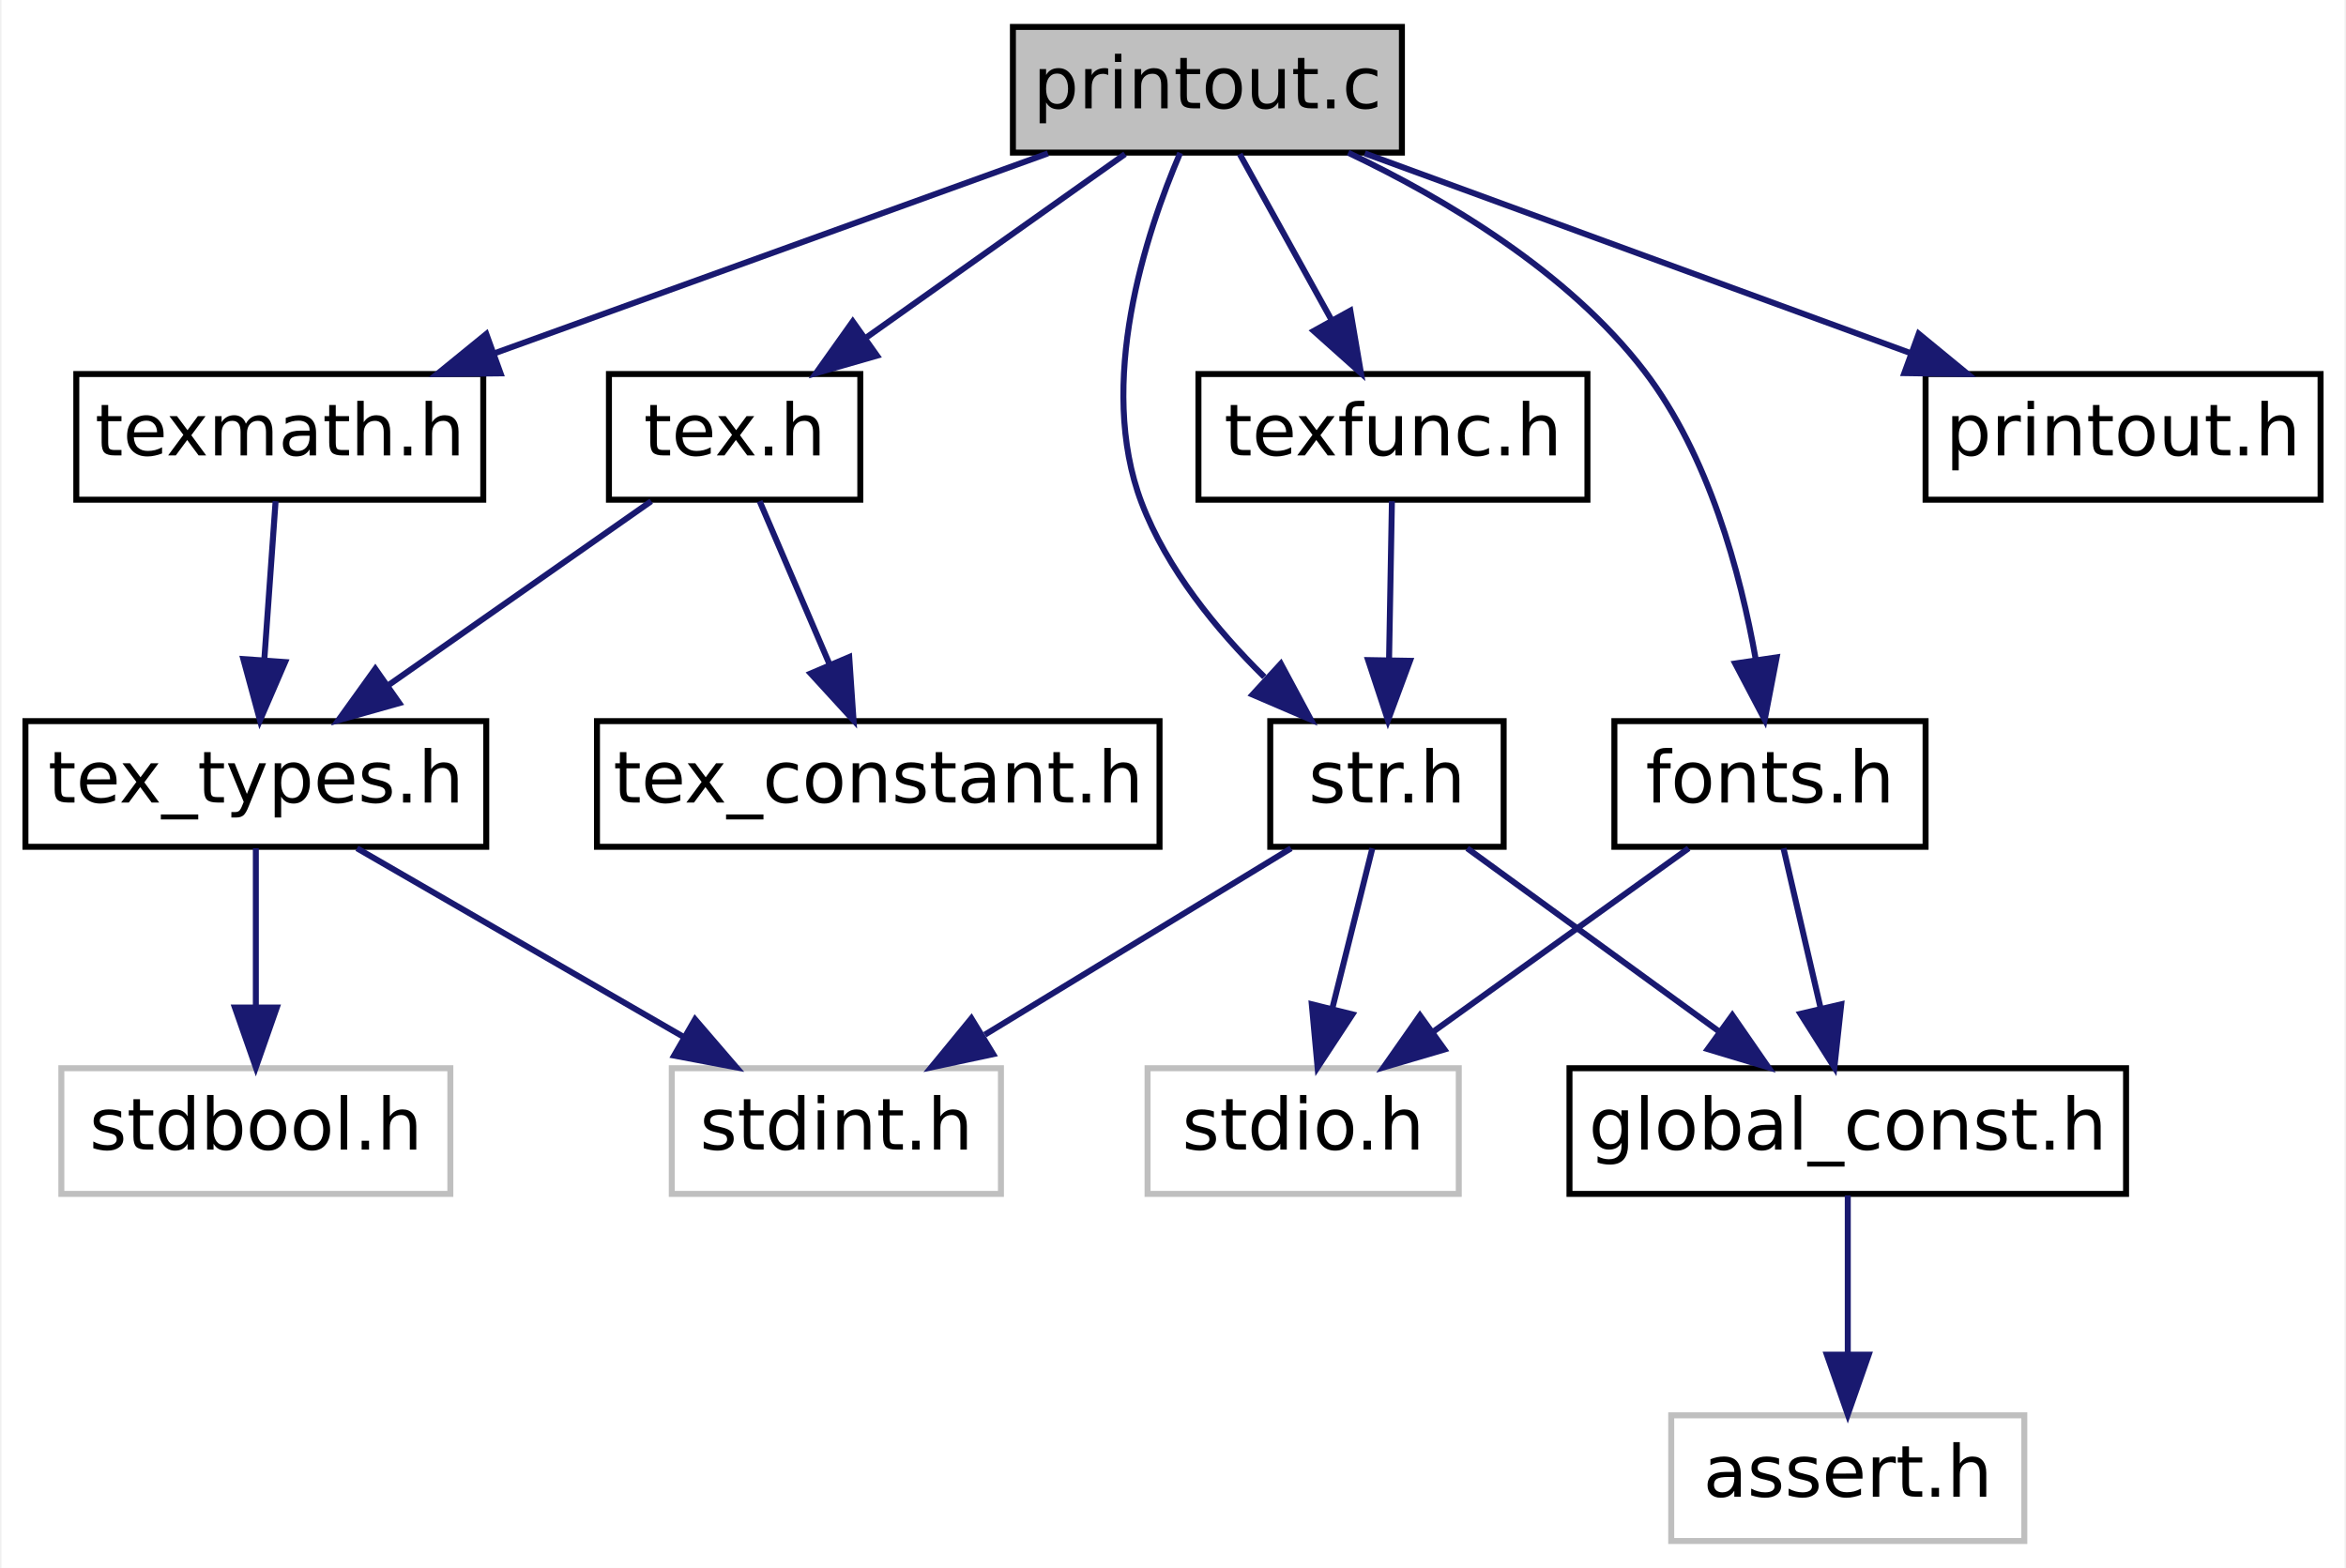
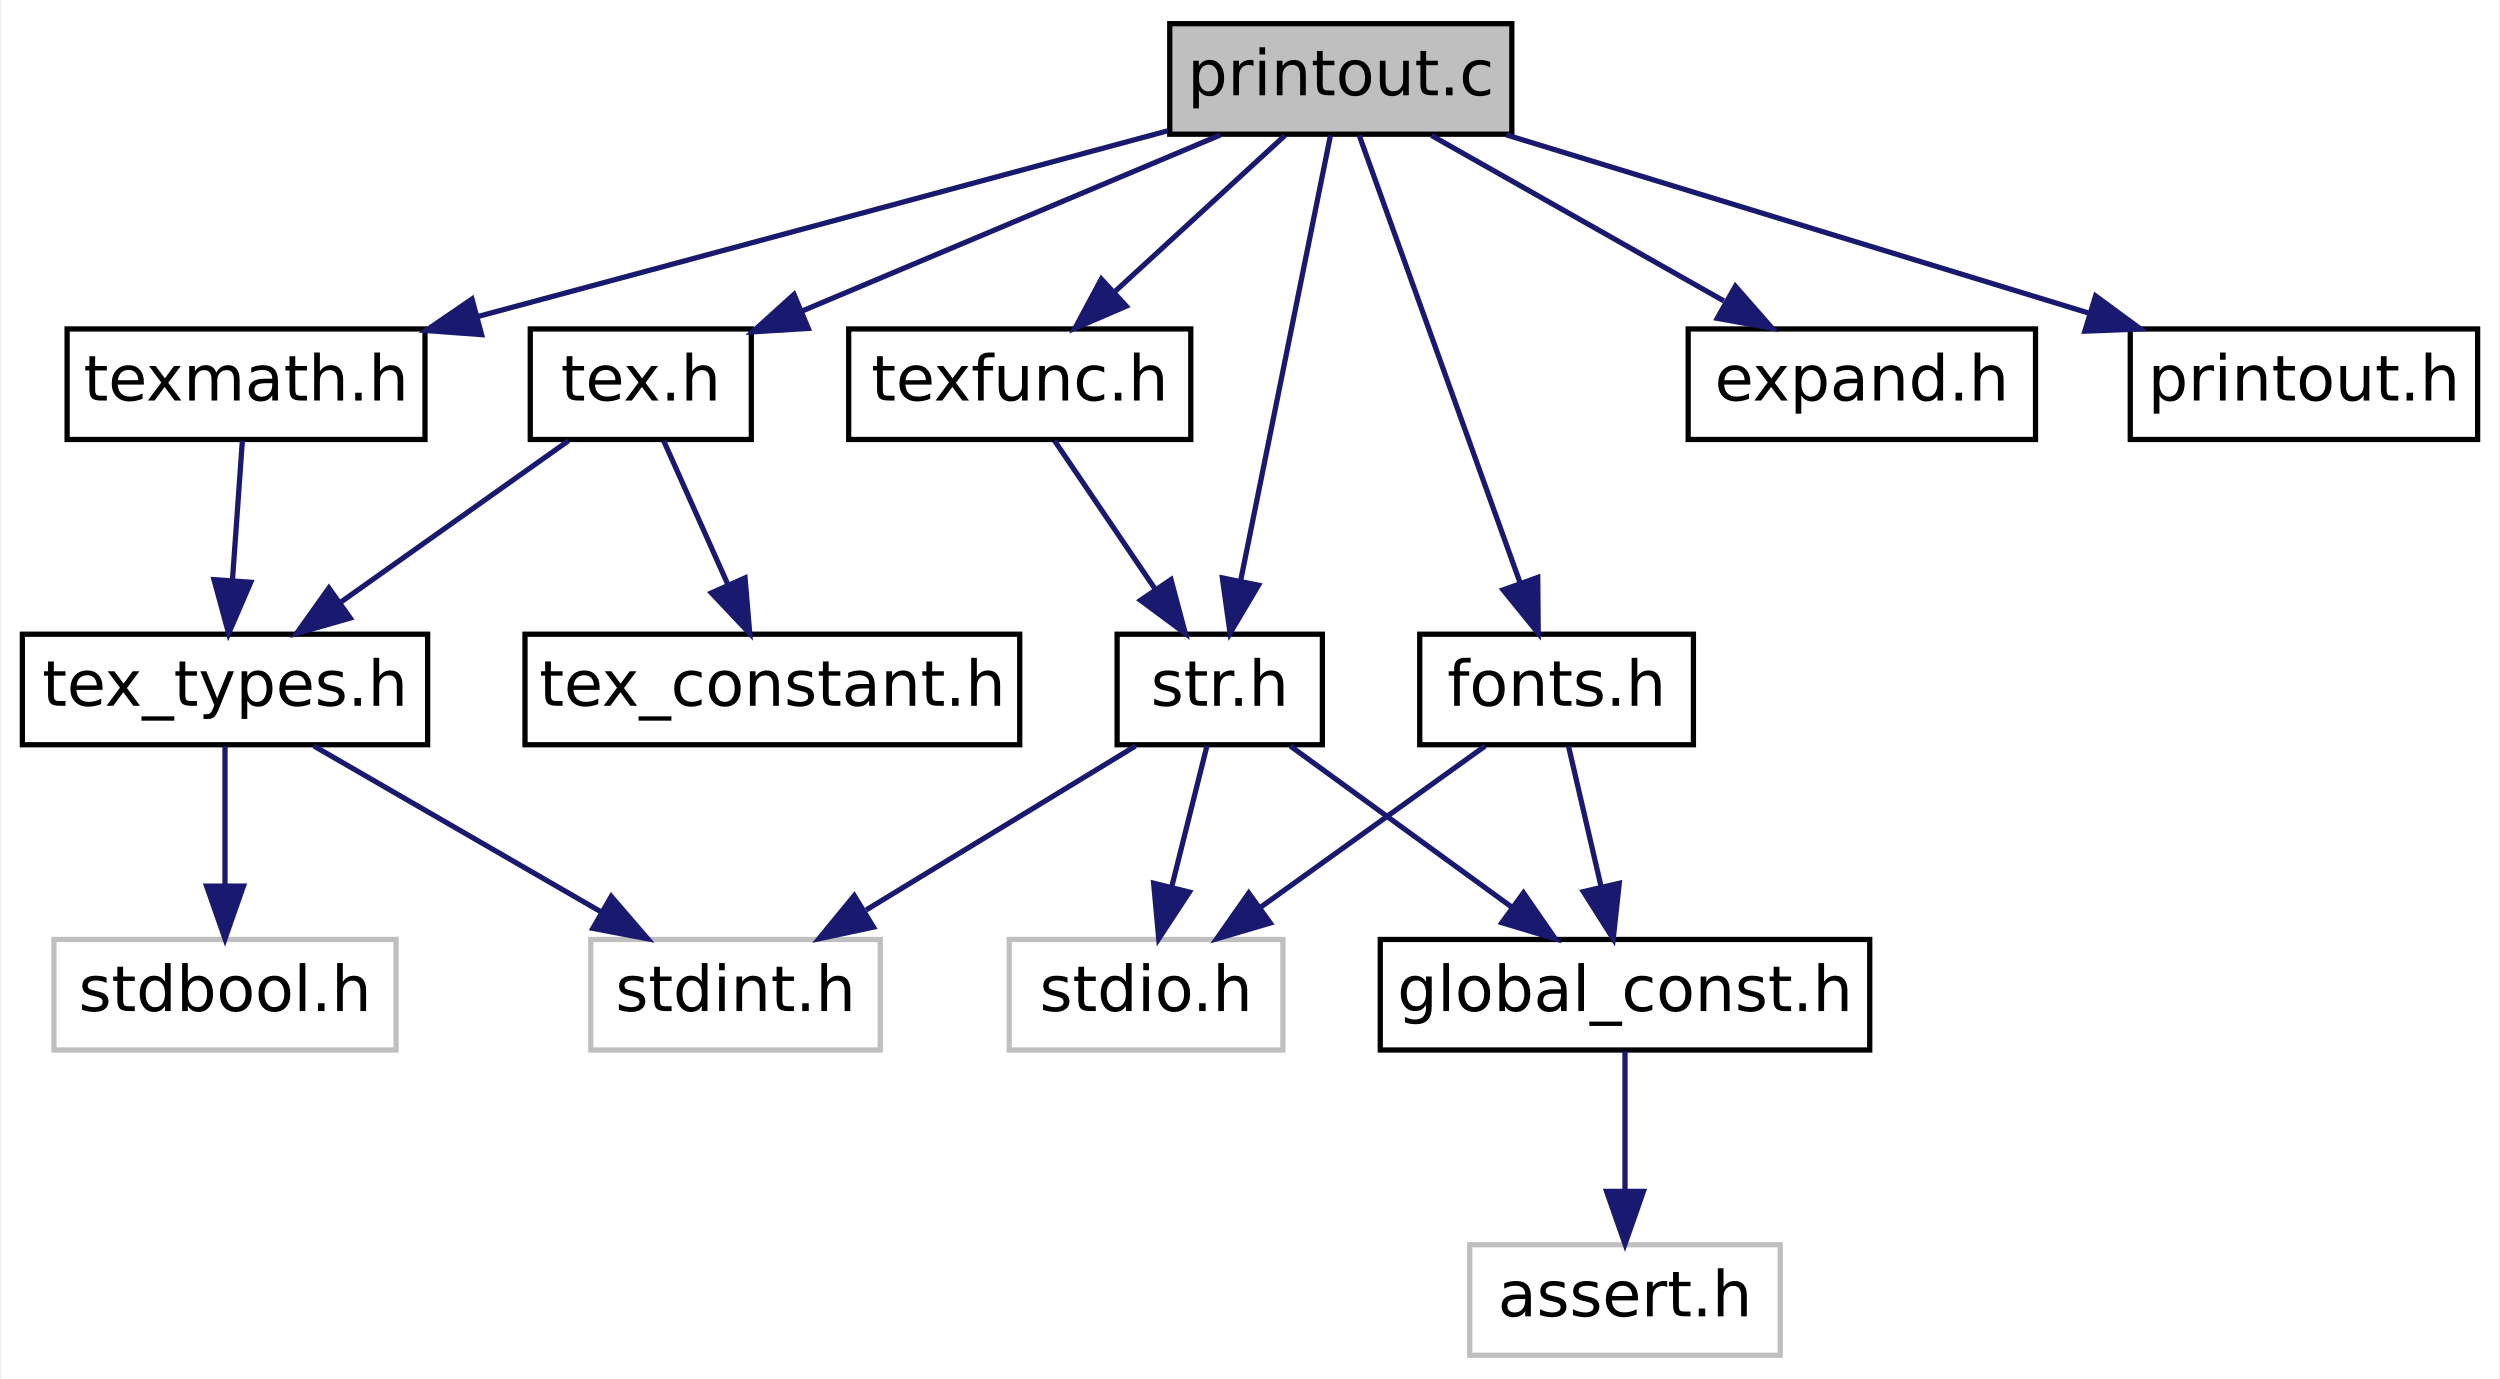
- <svg xmlns="http://www.w3.org/2000/svg" xmlns:xlink="http://www.w3.org/1999/xlink" width="392pt" height="262pt" viewBox="0.00 0.00 391.50 262.00">
+ <svg xmlns="http://www.w3.org/2000/svg" xmlns:xlink="http://www.w3.org/1999/xlink" width="475pt" height="262pt" viewBox="0.00 0.00 474.50 262.00">
  <g id="graph0" class="graph" transform="scale(1 1) rotate(0) translate(4 258)">
-     <polygon fill="white" stroke="transparent" points="-4,4 -4,-258 387.5,-258 387.5,4 -4,4" />
+     <polygon fill="white" stroke="transparent" points="-4,4 -4,-258 470.5,-258 470.5,4 -4,4" />
    <g id="node1" class="node">
      <g id="a_node1">
        <a xlink:title=" ">
-           <polygon fill="#bfbfbf" stroke="black" points="165,-232.5 165,-253.5 230,-253.5 230,-232.5 165,-232.5" />
-           <text text-anchor="middle" x="197.5" y="-239.9" font-family="DejaVuSans" font-size="12.00">printout.c</text>
+           <polygon fill="#bfbfbf" stroke="black" points="218,-232.5 218,-253.5 283,-253.5 283,-232.5 218,-232.5" />
+           <text text-anchor="middle" x="250.5" y="-239.9" font-family="DejaVuSans" font-size="12.00">printout.c</text>
        </a>
      </g>
    </g>
    <g id="node2" class="node">
      <g id="a_node2">
        <a xlink:href="tex_8h.html" target="_top" xlink:title=" ">
-           <polygon fill="white" stroke="black" points="97.5,-174.5 97.5,-195.5 139.5,-195.5 139.5,-174.5 97.5,-174.5" />
-           <text text-anchor="middle" x="118.5" y="-181.9" font-family="DejaVuSans" font-size="12.00">tex.h</text>
+           <polygon fill="white" stroke="black" points="96.5,-174.5 96.5,-195.5 138.5,-195.5 138.5,-174.5 96.5,-174.5" />
+           <text text-anchor="middle" x="117.5" y="-181.9" font-family="DejaVuSans" font-size="12.00">tex.h</text>
        </a>
      </g>
    </g>
    <g id="edge1" class="edge">
-       <path fill="none" stroke="midnightblue" d="M183.74,-232.25C171.84,-223.81 154.43,-211.47 140.59,-201.66" />
-       <polygon fill="midnightblue" stroke="midnightblue" points="142.29,-198.57 132.1,-195.64 138.24,-204.28 142.29,-198.57" />
+       <path fill="none" stroke="midnightblue" d="M227.64,-232.37C205.7,-223.14 172.43,-209.13 148.2,-198.93" />
+       <polygon fill="midnightblue" stroke="midnightblue" points="149.32,-195.6 138.75,-194.95 146.61,-202.05 149.32,-195.6" />
    </g>
    <g id="node7" class="node">
      <g id="a_node7">
        <a xlink:href="str_8h.html" target="_top" xlink:title=" ">
          <polygon fill="white" stroke="black" points="208,-116.5 208,-137.5 247,-137.5 247,-116.5 208,-116.5" />
          <text text-anchor="middle" x="227.5" y="-123.9" font-family="DejaVuSans" font-size="12.00">str.h</text>
        </a>
      </g>
    </g>
    <g id="edge6" class="edge">
-       <path fill="none" stroke="midnightblue" d="M192.95,-232.45C187.2,-219 178.92,-193.89 186.5,-174 190.73,-162.9 199,-152.78 207.01,-144.88" />
-       <polygon fill="midnightblue" stroke="midnightblue" points="209.77,-147.09 214.78,-137.75 205.04,-141.93 209.77,-147.09" />
+       <path fill="none" stroke="midnightblue" d="M248.54,-232.28C244.77,-213.6 236.45,-172.37 231.48,-147.72" />
+       <polygon fill="midnightblue" stroke="midnightblue" points="234.86,-146.81 229.46,-137.69 228,-148.19 234.86,-146.81" />
    </g>
    <g id="node11" class="node">
      <g id="a_node11">
        <a xlink:href="fonts_8h.html" target="_top" xlink:title=" ">
          <polygon fill="white" stroke="black" points="265.5,-116.5 265.5,-137.5 317.5,-137.5 317.5,-116.5 265.5,-116.5" />
          <text text-anchor="middle" x="291.5" y="-123.9" font-family="DejaVuSans" font-size="12.00">fonts.h</text>
        </a>
      </g>
    </g>
    <g id="edge11" class="edge">
-       <path fill="none" stroke="midnightblue" d="M221.02,-232.48C237.1,-224.84 257.74,-212.64 270.5,-196 281.28,-181.93 286.57,-162.28 289.14,-147.72" />
-       <polygon fill="midnightblue" stroke="midnightblue" points="292.62,-148.16 290.62,-137.75 285.69,-147.13 292.62,-148.16" />
+       <path fill="none" stroke="midnightblue" d="M254,-232.28C260.74,-213.52 275.68,-172 284.53,-147.38" />
+       <polygon fill="midnightblue" stroke="midnightblue" points="287.92,-148.29 288.01,-137.69 281.34,-145.92 287.92,-148.29" />
    </g>
    <g id="node12" class="node">
      <g id="a_node12">
        <a xlink:href="texfunc_8h.html" target="_top" xlink:title=" ">
-           <polygon fill="white" stroke="black" points="196,-174.5 196,-195.5 261,-195.5 261,-174.5 196,-174.5" />
-           <text text-anchor="middle" x="228.5" y="-181.9" font-family="DejaVuSans" font-size="12.00">texfunc.h</text>
+           <polygon fill="white" stroke="black" points="157,-174.5 157,-195.5 222,-195.5 222,-174.5 157,-174.5" />
+           <text text-anchor="middle" x="189.5" y="-181.9" font-family="DejaVuSans" font-size="12.00">texfunc.h</text>
        </a>
      </g>
    </g>
    <g id="edge14" class="edge">
-       <path fill="none" stroke="midnightblue" d="M202.9,-232.25C207.12,-224.62 213.12,-213.79 218.24,-204.53" />
-       <polygon fill="midnightblue" stroke="midnightblue" points="221.38,-206.09 223.16,-195.64 215.26,-202.7 221.38,-206.09" />
+       <path fill="none" stroke="midnightblue" d="M239.87,-232.25C230.95,-224.05 218.01,-212.17 207.48,-202.51" />
+       <polygon fill="midnightblue" stroke="midnightblue" points="209.74,-199.83 200,-195.64 205,-204.98 209.74,-199.83" />
    </g>
    <g id="node13" class="node">
      <g id="a_node13">
        <a xlink:href="texmath_8h.html" target="_top" xlink:title=" ">
          <polygon fill="white" stroke="black" points="8.5,-174.5 8.5,-195.5 76.5,-195.5 76.5,-174.5 8.5,-174.5" />
          <text text-anchor="middle" x="42.5" y="-181.9" font-family="DejaVuSans" font-size="12.00">texmath.h</text>
        </a>
      </g>
    </g>
    <g id="edge16" class="edge">
-       <path fill="none" stroke="midnightblue" d="M170.85,-232.37C145.3,-223.14 106.55,-209.14 78.31,-198.94" />
-       <polygon fill="midnightblue" stroke="midnightblue" points="79.39,-195.61 68.8,-195.5 77.01,-202.19 79.39,-195.61" />
+       <path fill="none" stroke="midnightblue" d="M217.54,-233.13C182.13,-223.59 125.68,-208.4 86.5,-197.85" />
+       <polygon fill="midnightblue" stroke="midnightblue" points="87.25,-194.42 76.69,-195.2 85.43,-201.18 87.25,-194.42" />
    </g>
    <g id="node14" class="node">
      <g id="a_node14">
+         <a xlink:href="expand_8h.html" target="_top" xlink:title=" ">
+           <polygon fill="white" stroke="black" points="316.5,-174.5 316.5,-195.5 382.5,-195.5 382.5,-174.5 316.5,-174.5" />
+           <text text-anchor="middle" x="349.5" y="-181.9" font-family="DejaVuSans" font-size="12.00">expand.h</text>
+         </a>
+       </g>
+     </g>
+     <g id="edge18" class="edge">
+       <path fill="none" stroke="midnightblue" d="M267.74,-232.25C283.08,-223.57 305.72,-210.76 323.29,-200.82" />
+       <polygon fill="midnightblue" stroke="midnightblue" points="325.47,-203.61 332.45,-195.64 322.03,-197.52 325.47,-203.61" />
+     </g>
+     <g id="node15" class="node">
+       <g id="a_node15">
        <a xlink:href="printout_8h.html" target="_top" xlink:title=" ">
-           <polygon fill="white" stroke="black" points="317.5,-174.5 317.5,-195.5 383.5,-195.5 383.5,-174.5 317.5,-174.5" />
-           <text text-anchor="middle" x="350.5" y="-181.9" font-family="DejaVuSans" font-size="12.00">printout.h</text>
-         </a>
-       </g>
-     </g>
-     <g id="edge18" class="edge">
-       <path fill="none" stroke="midnightblue" d="M223.8,-232.37C248.91,-223.18 286.94,-209.26 314.79,-199.07" />
-       <polygon fill="midnightblue" stroke="midnightblue" points="316.35,-202.23 324.54,-195.5 313.95,-195.65 316.35,-202.23" />
+           <polygon fill="white" stroke="black" points="400.5,-174.5 400.5,-195.5 466.5,-195.5 466.5,-174.5 400.5,-174.5" />
+           <text text-anchor="middle" x="433.5" y="-181.9" font-family="DejaVuSans" font-size="12.00">printout.h</text>
+         </a>
+       </g>
+     </g>
+     <g id="edge19" class="edge">
+       <path fill="none" stroke="midnightblue" d="M281.96,-232.37C312.52,-223.02 359.08,-208.77 392.53,-198.54" />
+       <polygon fill="midnightblue" stroke="midnightblue" points="393.91,-201.77 402.45,-195.5 391.87,-195.08 393.91,-201.77" />
    </g>
    <g id="node3" class="node">
      <g id="a_node3">
        <a xlink:href="tex__types_8h.html" target="_top" xlink:title=" ">
          <polygon fill="white" stroke="black" points="0,-116.5 0,-137.5 77,-137.5 77,-116.5 0,-116.5" />
          <text text-anchor="middle" x="38.5" y="-123.9" font-family="DejaVuSans" font-size="12.00">tex_types.h</text>
        </a>
      </g>
    </g>
    <g id="edge2" class="edge">
-       <path fill="none" stroke="midnightblue" d="M104.57,-174.25C92.41,-165.73 74.55,-153.24 60.47,-143.38" />
-       <polygon fill="midnightblue" stroke="midnightblue" points="62.47,-140.51 52.28,-137.64 58.46,-146.24 62.47,-140.51" />
+       <path fill="none" stroke="midnightblue" d="M103.74,-174.25C91.84,-165.81 74.43,-153.47 60.59,-143.66" />
+       <polygon fill="midnightblue" stroke="midnightblue" points="62.29,-140.57 52.1,-137.64 58.24,-146.28 62.29,-140.57" />
    </g>
    <g id="node6" class="node">
      <g id="a_node6">
        <a xlink:href="tex__constant_8h.html" target="_top" xlink:title=" ">
          <polygon fill="white" stroke="black" points="95.5,-116.5 95.5,-137.5 189.5,-137.5 189.5,-116.5 95.5,-116.5" />
          <text text-anchor="middle" x="142.5" y="-123.9" font-family="DejaVuSans" font-size="12.00">tex_constant.h</text>
        </a>
      </g>
    </g>
    <g id="edge5" class="edge">
-       <path fill="none" stroke="midnightblue" d="M122.68,-174.25C125.88,-166.78 130.4,-156.24 134.31,-147.11" />
-       <polygon fill="midnightblue" stroke="midnightblue" points="137.65,-148.21 138.37,-137.64 131.21,-145.46 137.65,-148.21" />
+       <path fill="none" stroke="midnightblue" d="M121.85,-174.25C125.22,-166.7 129.99,-156.02 134.1,-146.82" />
+       <polygon fill="midnightblue" stroke="midnightblue" points="137.31,-148.2 138.2,-137.64 130.92,-145.35 137.31,-148.2" />
    </g>
    <g id="node4" class="node">
      <g id="a_node4">
        <a xlink:title=" ">
          <polygon fill="white" stroke="#bfbfbf" points="6,-58.5 6,-79.5 71,-79.5 71,-58.5 6,-58.5" />
          <text text-anchor="middle" x="38.5" y="-65.9" font-family="DejaVuSans" font-size="12.00">stdbool.h</text>
        </a>
      </g>
    </g>
    <g id="edge3" class="edge">
      <path fill="none" stroke="midnightblue" d="M38.5,-116.25C38.5,-108.94 38.5,-98.69 38.5,-89.7" />
      <polygon fill="midnightblue" stroke="midnightblue" points="42,-89.64 38.5,-79.64 35,-89.64 42,-89.64" />
    </g>
    <g id="node5" class="node">
      <g id="a_node5">
        <a xlink:title=" ">
          <polygon fill="white" stroke="#bfbfbf" points="108,-58.5 108,-79.5 163,-79.5 163,-58.5 108,-58.5" />
          <text text-anchor="middle" x="135.5" y="-65.9" font-family="DejaVuSans" font-size="12.00">stdint.h</text>
        </a>
      </g>
    </g>
    <g id="edge4" class="edge">
      <path fill="none" stroke="midnightblue" d="M55.4,-116.25C70.42,-107.57 92.6,-94.76 109.82,-84.82" />
      <polygon fill="midnightblue" stroke="midnightblue" points="111.89,-87.67 118.8,-79.64 108.39,-81.61 111.89,-87.67" />
    </g>
    <g id="edge8" class="edge">
      <path fill="none" stroke="midnightblue" d="M211.47,-116.25C197.36,-107.65 176.57,-95 160.31,-85.1" />
      <polygon fill="midnightblue" stroke="midnightblue" points="161.7,-81.85 151.34,-79.64 158.06,-87.83 161.7,-81.85" />
    </g>
    <g id="node8" class="node">
      <g id="a_node8">
        <a xlink:title=" ">
          <polygon fill="white" stroke="#bfbfbf" points="187.5,-58.5 187.5,-79.5 239.5,-79.5 239.5,-58.5 187.5,-58.5" />
          <text text-anchor="middle" x="213.5" y="-65.9" font-family="DejaVuSans" font-size="12.00">stdio.h</text>
        </a>
      </g>
    </g>
    <g id="edge7" class="edge">
      <path fill="none" stroke="midnightblue" d="M225.06,-116.25C223.21,-108.86 220.62,-98.47 218.35,-89.41" />
      <polygon fill="midnightblue" stroke="midnightblue" points="221.73,-88.5 215.91,-79.64 214.94,-90.19 221.73,-88.5" />
    </g>
    <g id="node9" class="node">
      <g id="a_node9">
        <a xlink:href="global__const_8h.html" target="_top" xlink:title=" ">
          <polygon fill="white" stroke="black" points="258,-58.5 258,-79.5 351,-79.5 351,-58.5 258,-58.5" />
          <text text-anchor="middle" x="304.5" y="-65.9" font-family="DejaVuSans" font-size="12.00">global_const.h</text>
        </a>
      </g>
    </g>
    <g id="edge9" class="edge">
      <path fill="none" stroke="midnightblue" d="M240.91,-116.25C252.51,-107.81 269.47,-95.47 282.97,-85.66" />
      <polygon fill="midnightblue" stroke="midnightblue" points="285.21,-88.36 291.24,-79.64 281.1,-82.69 285.21,-88.36" />
    </g>
    <g id="node10" class="node">
      <g id="a_node10">
        <a xlink:title=" ">
          <polygon fill="white" stroke="#bfbfbf" points="275,-0.5 275,-21.5 334,-21.5 334,-0.5 275,-0.5" />
          <text text-anchor="middle" x="304.5" y="-7.9" font-family="DejaVuSans" font-size="12.00">assert.h</text>
        </a>
      </g>
    </g>
    <g id="edge10" class="edge">
      <path fill="none" stroke="midnightblue" d="M304.5,-58.25C304.5,-50.94 304.5,-40.69 304.5,-31.7" />
      <polygon fill="midnightblue" stroke="midnightblue" points="308,-31.64 304.5,-21.64 301,-31.64 308,-31.64" />
    </g>
    <g id="edge12" class="edge">
      <path fill="none" stroke="midnightblue" d="M277.91,-116.25C266.17,-107.81 248.98,-95.47 235.31,-85.66" />
      <polygon fill="midnightblue" stroke="midnightblue" points="237.1,-82.63 226.93,-79.64 233.01,-88.32 237.1,-82.63" />
    </g>
    <g id="edge13" class="edge">
      <path fill="none" stroke="midnightblue" d="M293.76,-116.25C295.48,-108.86 297.89,-98.47 299.99,-89.41" />
      <polygon fill="midnightblue" stroke="midnightblue" points="303.41,-90.18 302.26,-79.64 296.59,-88.59 303.41,-90.18" />
    </g>
    <g id="edge15" class="edge">
-       <path fill="none" stroke="midnightblue" d="M228.33,-174.25C228.2,-166.94 228.01,-156.69 227.85,-147.7" />
-       <polygon fill="midnightblue" stroke="midnightblue" points="231.35,-147.58 227.67,-137.64 224.35,-147.7 231.35,-147.58" />
+       <path fill="none" stroke="midnightblue" d="M196.12,-174.25C201.4,-166.46 208.95,-155.33 215.32,-145.94" />
+       <polygon fill="midnightblue" stroke="midnightblue" points="218.24,-147.88 220.96,-137.64 212.45,-143.95 218.24,-147.88" />
    </g>
    <g id="edge17" class="edge">
      <path fill="none" stroke="midnightblue" d="M41.8,-174.25C41.28,-166.94 40.55,-156.69 39.91,-147.7" />
      <polygon fill="midnightblue" stroke="midnightblue" points="43.39,-147.37 39.19,-137.64 36.41,-147.87 43.39,-147.37" />
    </g>
  </g>
</svg>
